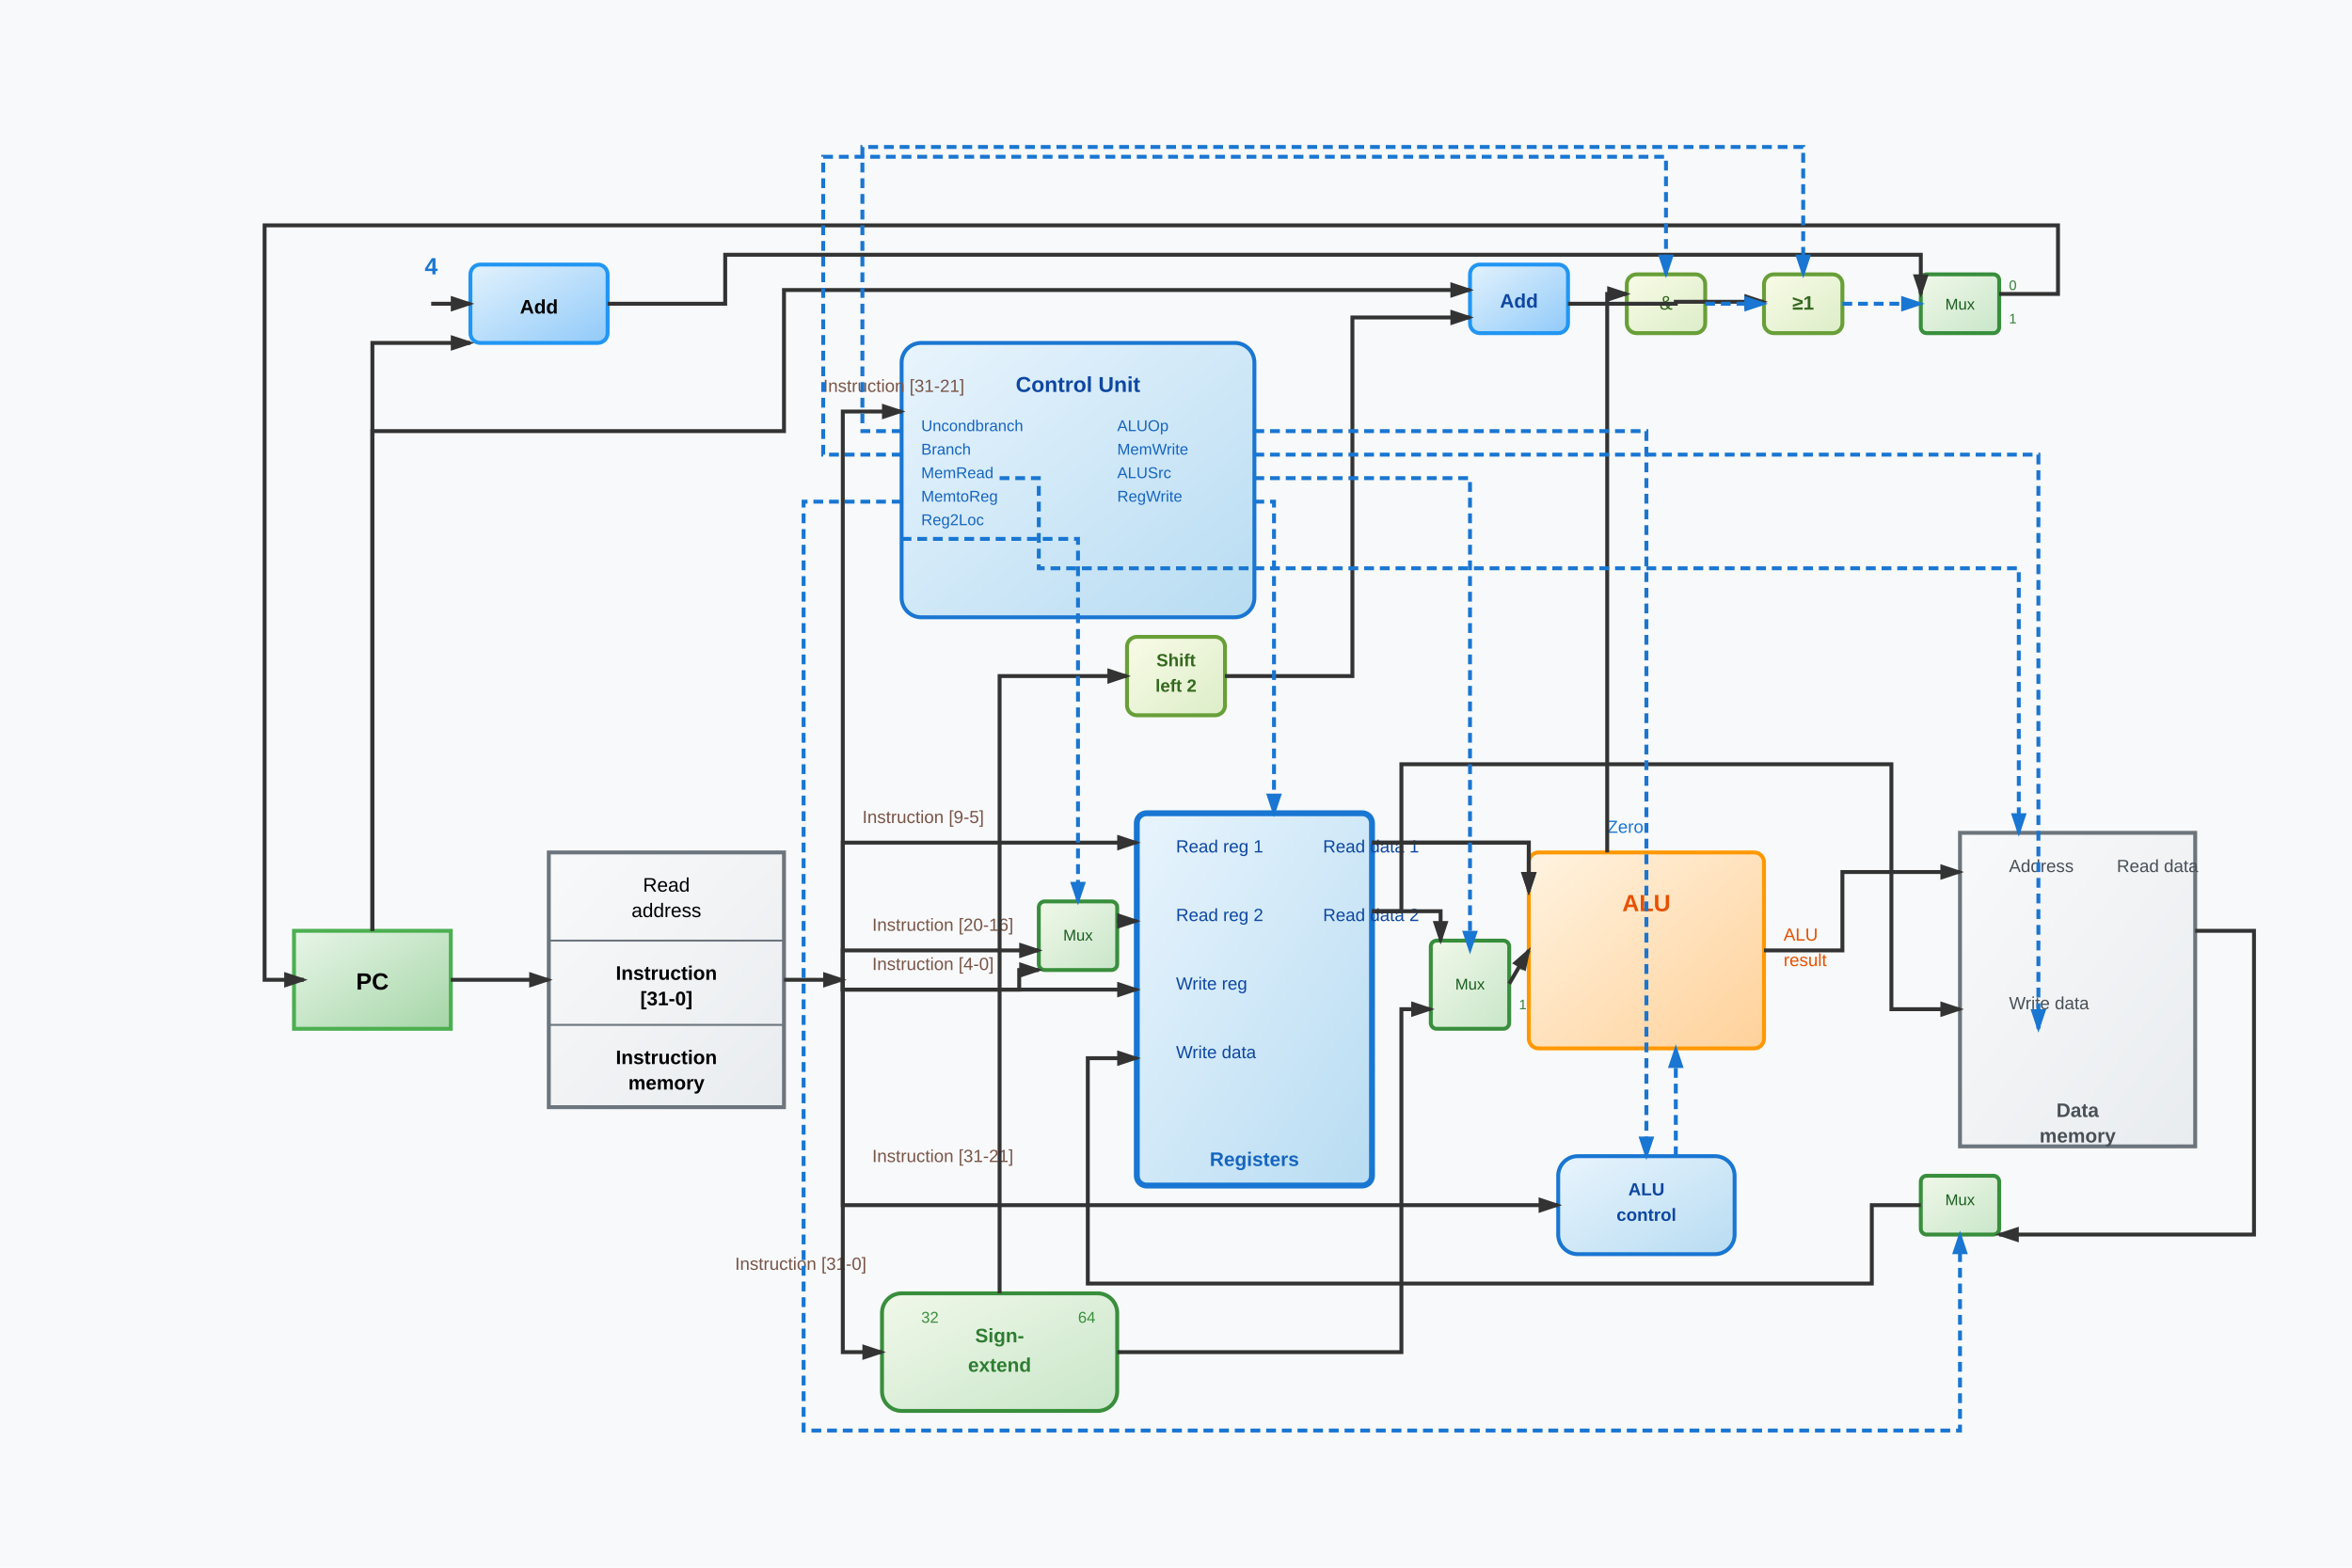
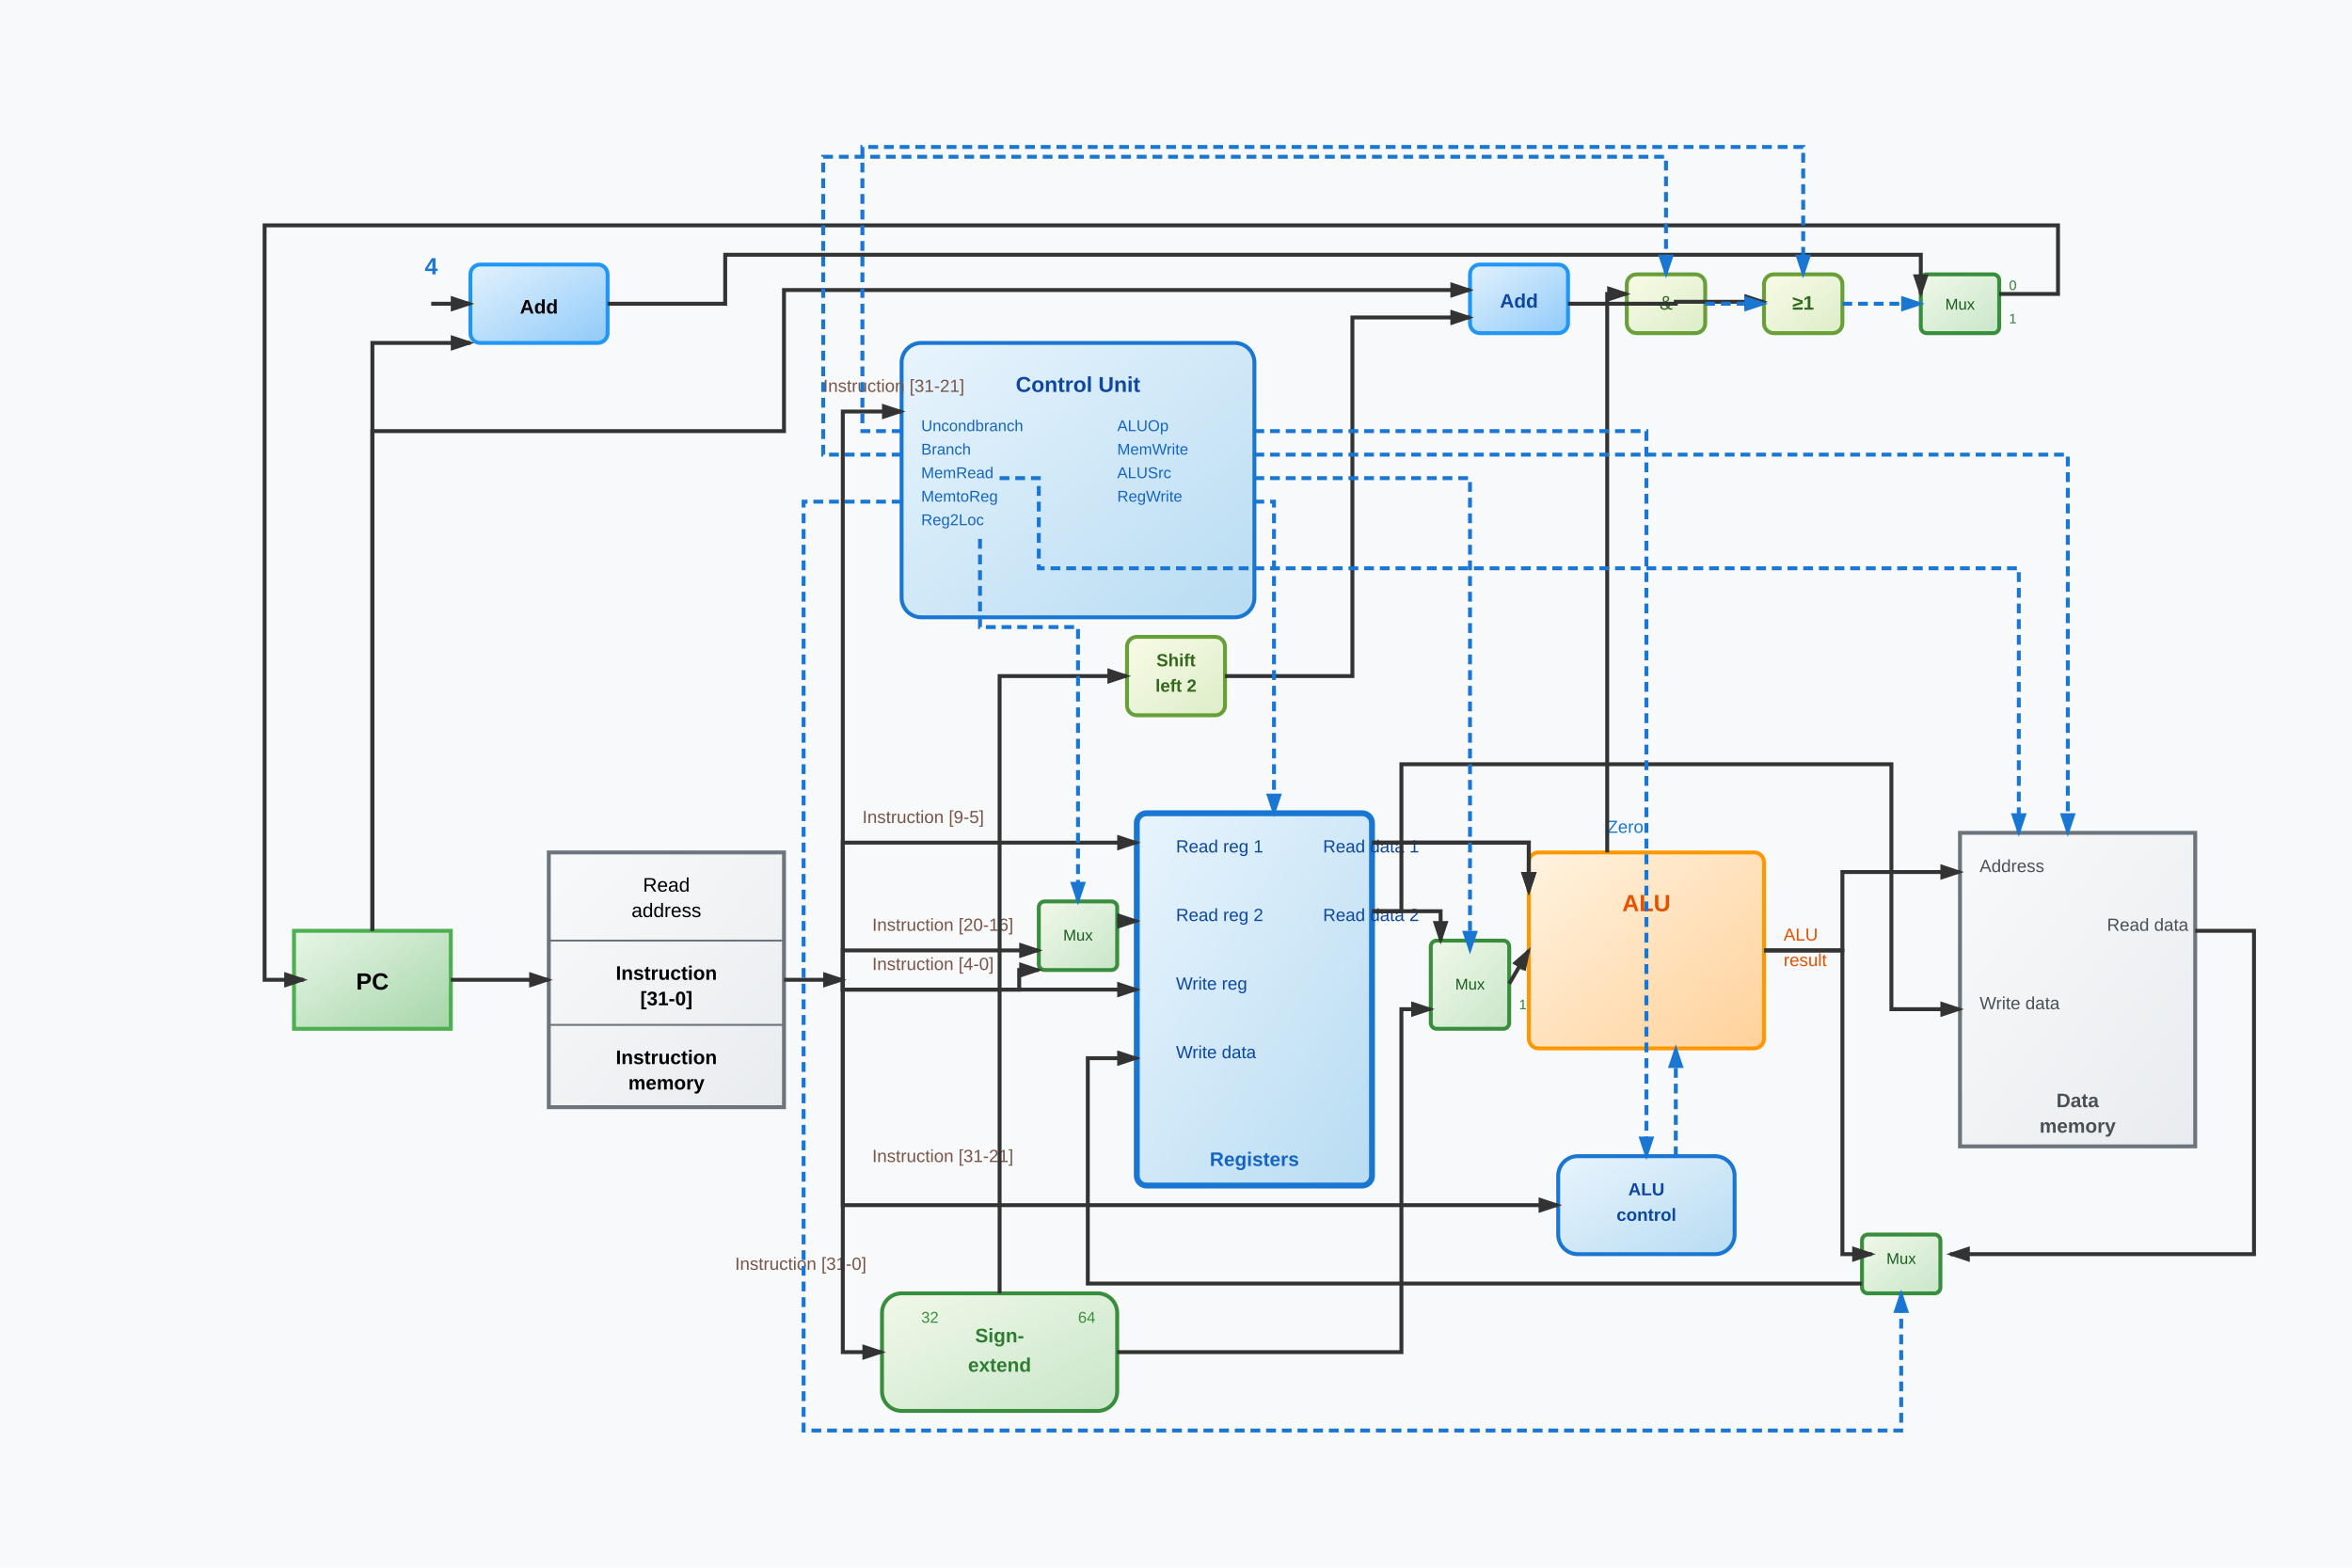
<svg xmlns="http://www.w3.org/2000/svg" viewBox="0 0 1200 800">
  <defs>
    <linearGradient id="controlGradient" x1="0%" y1="0%" x2="100%" y2="100%">
      <stop offset="0%" style="stop-color:#E8F4FD;stop-opacity:1" />
      <stop offset="100%" style="stop-color:#B8DCF2;stop-opacity:1" />
    </linearGradient>
    <linearGradient id="aluGradient" x1="0%" y1="0%" x2="100%" y2="100%">
      <stop offset="0%" style="stop-color:#FFF3E0;stop-opacity:1" />
      <stop offset="100%" style="stop-color:#FFD19A;stop-opacity:1" />
    </linearGradient>
    <linearGradient id="registerGradient" x1="0%" y1="0%" x2="100%" y2="100%">
      <stop offset="0%" style="stop-color:#E8F4FD;stop-opacity:1" />
      <stop offset="100%" style="stop-color:#B8DCF2;stop-opacity:1" />
    </linearGradient>
    <linearGradient id="pcGradient" x1="0%" y1="0%" x2="100%" y2="100%">
      <stop offset="0%" style="stop-color:#E8F5E8;stop-opacity:1" />
      <stop offset="100%" style="stop-color:#A5D6A7;stop-opacity:1" />
    </linearGradient>
    <linearGradient id="memoryGradient" x1="0%" y1="0%" x2="100%" y2="100%">
      <stop offset="0%" style="stop-color:#F8F9FA;stop-opacity:1" />
      <stop offset="100%" style="stop-color:#E9ECEF;stop-opacity:1" />
    </linearGradient>
    <linearGradient id="muxGradient" x1="0%" y1="0%" x2="100%" y2="100%">
      <stop offset="0%" style="stop-color:#F1F8E9;stop-opacity:1" />
      <stop offset="100%" style="stop-color:#C8E6C9;stop-opacity:1" />
    </linearGradient>
    <linearGradient id="signExtendGradient" x1="0%" y1="0%" x2="100%" y2="100%">
      <stop offset="0%" style="stop-color:#F1F8E9;stop-opacity:1" />
      <stop offset="100%" style="stop-color:#C8E6C9;stop-opacity:1" />
    </linearGradient>
    <linearGradient id="adderGradient" x1="0%" y1="0%" x2="100%" y2="100%">
      <stop offset="0%" style="stop-color:#E3F2FD;stop-opacity:1" />
      <stop offset="100%" style="stop-color:#90CAF9;stop-opacity:1" />
    </linearGradient>
    <linearGradient id="gateGradient" x1="0%" y1="0%" x2="100%" y2="100%">
      <stop offset="0%" style="stop-color:#F9FBE7;stop-opacity:1" />
      <stop offset="100%" style="stop-color:#DCEDC8;stop-opacity:1" />
    </linearGradient>
    <marker id="arrowhead" markerWidth="6" markerHeight="4" refX="5" refY="2" orient="auto" fill="#333" viewBox="0 0 6 4">
      <polygon points="0 0, 6 2, 0 4" />
    </marker>
    <marker id="arrowheadBlue" markerWidth="6" markerHeight="4" refX="5" refY="2" orient="auto" fill="#1976D2" viewBox="0 0 6 4">
      <polygon points="0 0, 6 2, 0 4" />
    </marker>
    <marker id="arrowheadGray" markerWidth="6" markerHeight="4" refX="5" refY="2" orient="auto" fill="#888" viewBox="0 0 6 4">
      <polygon points="0 0, 6 2, 0 4" />
    </marker>
  </defs>
  <rect x="0" y="0" width="1200" height="800" fill="#f8f9fa" />
  <g id="block-pc">
    <rect x="150" y="475" width="80" height="50" fill="url(#pcGradient)" stroke="#4CAF50" stroke-width="2" />
    <text x="190" y="505" text-anchor="middle" font-family="Arial" font-size="12" font-weight="bold">PC</text>
  </g>
  <g id="block-adder1">
    <rect x="240" y="135" width="70" height="40" fill="url(#adderGradient)" stroke="#2196F3" stroke-width="2" rx="5" />
    <text x="275" y="160" text-anchor="middle" font-family="Arial" font-size="10" font-weight="bold">Add</text>
  </g>
  <g id="constant-4">
    <text x="220" y="140" text-anchor="middle" font-family="Arial" font-size="12" font-weight="bold" fill="#1976D2">4</text>
  </g>
  <g id="block-imem">
    <rect x="280" y="435" width="120" height="130" fill="url(#memoryGradient)" stroke="#6C757D" stroke-width="2" />
    <text x="340" y="455" text-anchor="middle" font-family="Arial" font-size="10">Read</text>
    <text x="340" y="468" text-anchor="middle" font-family="Arial" font-size="10">address</text>
    <line x1="280" y1="480" x2="400" y2="480" stroke="#6C757D" stroke-width="1" />
    <text x="340" y="500" text-anchor="middle" font-family="Arial" font-size="10" font-weight="bold">Instruction</text>
    <text x="340" y="513" text-anchor="middle" font-family="Arial" font-size="10" font-weight="bold">[31-0]</text>
    <line x1="280" y1="523" x2="400" y2="523" stroke="#6C757D" stroke-width="1" />
    <text x="340" y="543" text-anchor="middle" font-family="Arial" font-size="10" font-weight="bold">Instruction</text>
    <text x="340" y="556" text-anchor="middle" font-family="Arial" font-size="10" font-weight="bold">memory</text>
  </g>
  <g id="block-control">
    <rect x="460" y="175" width="180" height="140" fill="url(#controlGradient)" stroke="#1976D2" stroke-width="2" rx="10" />
    <text x="550" y="200" text-anchor="middle" font-family="Arial" font-size="11" font-weight="bold" fill="#0D47A1">Control Unit</text>
    <text x="470" y="220" font-family="Arial" font-size="8" fill="#1565C0">Uncondbranch</text>
    <text x="470" y="232" font-family="Arial" font-size="8" fill="#1565C0">Branch</text>
    <text x="470" y="244" font-family="Arial" font-size="8" fill="#1565C0">MemRead</text>
    <text x="470" y="256" font-family="Arial" font-size="8" fill="#1565C0">MemtoReg</text>
    <text x="470" y="268" font-family="Arial" font-size="8" fill="#1565C0">Reg2Loc</text>
    <text x="570" y="220" font-family="Arial" font-size="8" fill="#1565C0">ALUOp</text>
    <text x="570" y="232" font-family="Arial" font-size="8" fill="#1565C0">MemWrite</text>
    <text x="570" y="244" font-family="Arial" font-size="8" fill="#1565C0">ALUSrc</text>
    <text x="570" y="256" font-family="Arial" font-size="8" fill="#1565C0">RegWrite</text>
  </g>
  <g id="block-regs">
    <rect x="580" y="415" width="120" height="190" fill="url(#registerGradient)" stroke="#1976D2" stroke-width="3" rx="5" />
    <text x="600" y="435" font-family="Arial" font-size="9" fill="#0D47A1">Read reg 1</text>
    <text x="600" y="470" font-family="Arial" font-size="9" fill="#0D47A1">Read reg 2</text>
    <text x="600" y="505" font-family="Arial" font-size="9" fill="#0D47A1">Write reg</text>
    <text x="600" y="540" font-family="Arial" font-size="9" fill="#0D47A1">Write data</text>
    <text x="640" y="595" text-anchor="middle" font-family="Arial" font-size="10" font-weight="bold" fill="#1565C0">Registers</text>
    <text x="675" y="435" font-family="Arial" font-size="9" fill="#0D47A1">Read data 1</text>
    <text x="675" y="470" font-family="Arial" font-size="9" fill="#0D47A1">Read data 2</text>
  </g>
  <g id="block-mux1">
    <rect x="530" y="460" width="40" height="35" fill="url(#muxGradient)" stroke="#388E3C" stroke-width="2" rx="3" />
    <text x="550" y="480" text-anchor="middle" font-family="Arial" font-size="8" fill="#1B5E20">Mux</text>
  </g>
  <g id="block-signext">
    <rect x="450" y="660" width="120" height="60" fill="url(#signExtendGradient)" stroke="#388E3C" stroke-width="2" rx="10" />
    <text x="510" y="685" text-anchor="middle" font-family="Arial" font-size="10" font-weight="bold" fill="#2E7D32">Sign-</text>
    <text x="510" y="700" text-anchor="middle" font-family="Arial" font-size="10" font-weight="bold" fill="#2E7D32">extend</text>
    <text x="470" y="675" font-family="Arial" font-size="8" fill="#388E3C">32</text>
    <text x="550" y="675" font-family="Arial" font-size="8" fill="#388E3C">64</text>
  </g>
  <g id="block-mux2">
    <rect x="730" y="480" width="40" height="45" fill="url(#muxGradient)" stroke="#388E3C" stroke-width="2" rx="3" />
    <text x="750" y="505" text-anchor="middle" font-family="Arial" font-size="8" fill="#1B5E20">Mux</text>
    <text x="775" y="495" font-family="Arial" font-size="7" fill="#2E7D32">0</text>
    <text x="775" y="515" font-family="Arial" font-size="7" fill="#2E7D32">1</text>
  </g>
  <g id="block-alu">
    <rect x="780" y="435" width="120" height="100" fill="url(#aluGradient)" stroke="#FF9800" stroke-width="2" rx="5" />
    <text x="840" y="465" text-anchor="middle" font-family="Arial" font-size="12" font-weight="bold" fill="#E65100">ALU</text>
    <text x="820" y="425" font-family="Arial" font-size="9" fill="#1976D2">Zero</text>
    <text x="910" y="480" font-family="Arial" font-size="9" fill="#E65100">ALU</text>
    <text x="910" y="493" font-family="Arial" font-size="9" fill="#E65100">result</text>
  </g>
  <g id="block-alucontrol">
    <rect x="795" y="590" width="90" height="50" fill="url(#controlGradient)" stroke="#1976D2" stroke-width="2" rx="10" />
    <text x="840" y="610" text-anchor="middle" font-family="Arial" font-size="9" font-weight="bold" fill="#0D47A1">ALU</text>
    <text x="840" y="623" text-anchor="middle" font-family="Arial" font-size="9" font-weight="bold" fill="#0D47A1">control</text>
  </g>
  <g id="block-datamem">
    <rect x="1000" y="425" width="120" height="160" fill="url(#memoryGradient)" stroke="#6C757D" stroke-width="2" />
-     <text x="1025" y="445" font-family="Arial" font-size="9" fill="#495057">Address</text>
-     <text x="1025" y="515" font-family="Arial" font-size="9" fill="#495057">Write data</text>
-     <text x="1080" y="445" font-family="Arial" font-size="9" fill="#495057">Read data</text>
-     <text x="1060" y="570" text-anchor="middle" font-family="Arial" font-size="10" font-weight="bold" fill="#495057">Data</text>
-     <text x="1060" y="583" text-anchor="middle" font-family="Arial" font-size="10" font-weight="bold" fill="#495057">memory</text>
+     <text x="1010" y="445" font-family="Arial" font-size="9" fill="#495057">Address</text>
+     <text x="1010" y="515" font-family="Arial" font-size="9" fill="#495057">Write data</text>
+     <text x="1075" y="475" font-family="Arial" font-size="9" fill="#495057">Read data</text>
+     <text x="1060" y="565" text-anchor="middle" font-family="Arial" font-size="10" font-weight="bold" fill="#495057">Data</text>
+     <text x="1060" y="578" text-anchor="middle" font-family="Arial" font-size="10" font-weight="bold" fill="#495057">memory</text>
  </g>
  <g id="block-mux3">
-     <rect x="980" y="600" width="40" height="30" fill="url(#muxGradient)" stroke="#388E3C" stroke-width="2" rx="3" />
-     <text x="1000" y="615" text-anchor="middle" font-family="Arial" font-size="8" fill="#1B5E20">Mux</text>
+     <rect x="950" y="630" width="40" height="30" fill="url(#muxGradient)" stroke="#388E3C" stroke-width="2" rx="3" />
+     <text x="970" y="645" text-anchor="middle" font-family="Arial" font-size="8" fill="#1B5E20">Mux</text>
  </g>
  <g id="block-shift-left">
    <rect x="575" y="325" width="50" height="40" fill="url(#gateGradient)" stroke="#689F38" stroke-width="2" rx="5" />
    <text x="600" y="340" text-anchor="middle" font-family="Arial" font-size="9" font-weight="bold" fill="#33691E">Shift</text>
    <text x="600" y="353" text-anchor="middle" font-family="Arial" font-size="9" font-weight="bold" fill="#33691E">left 2</text>
  </g>
  <g id="block-adder2">
    <rect x="750" y="135" width="50" height="35" fill="url(#adderGradient)" stroke="#2196F3" stroke-width="2" rx="5" />
    <text x="775" y="157" text-anchor="middle" font-family="Arial" font-size="10" font-weight="bold" fill="#0D47A1">Add</text>
  </g>
  <g id="block-and-gate">
    <rect x="830" y="140" width="40" height="30" fill="url(#gateGradient)" stroke="#689F38" stroke-width="2" rx="5" />
    <text x="850" y="158" text-anchor="middle" font-family="Arial" font-size="10" fill="#33691E">&amp;</text>
  </g>
  <g id="block-or-gate">
    <rect x="900" y="140" width="40" height="30" fill="url(#gateGradient)" stroke="#689F38" stroke-width="2" rx="5" />
    <text x="920" y="158" text-anchor="middle" font-family="Arial" font-size="10" font-weight="bold" fill="#33691E">≥1</text>
  </g>
  <g id="block-mux4">
    <rect x="980" y="140" width="40" height="30" fill="url(#muxGradient)" stroke="#388E3C" stroke-width="2" rx="3" />
    <text x="1000" y="158" text-anchor="middle" font-family="Arial" font-size="8" fill="#1B5E20">Mux</text>
    <text x="1025" y="148" font-family="Arial" font-size="7" fill="#2E7D32">0</text>
    <text x="1025" y="165" font-family="Arial" font-size="7" fill="#2E7D32">1</text>
  </g>
  <g id="instruction-field-labels" font-family="Arial" font-size="9" fill="#795548">
    <text x="420" y="200">Instruction [31-21]</text>
    <text x="440" y="420">Instruction [9-5]</text>
    <text x="445" y="475">Instruction [20-16]</text>
    <text x="445" y="495">Instruction [4-0]</text>
    <text x="375" y="648">Instruction [31-0]</text>
    <text x="445" y="593">Instruction [31-21]</text>
  </g>
  <g id="data-paths" stroke-width="2" fill="none">
    <path id="path-pc-imem" stroke="#333" d="M230 500 L280 500" marker-end="url(#arrowhead)" />
    <path id="path-pc-adder1" stroke="#333" d="M190 475 L190 175 L240 175" marker-end="url(#arrowhead)" />
    <path id="path-4-adder" stroke="#333" d="M220 155 L240 155" marker-end="url(#arrowhead)" />
    <path id="path-adder1-mux4-in0" stroke="#333" d="M310 155 L370 155 L370 130 L980 130 L980 150" marker-end="url(#arrowhead)" />
    <path id="path-mux4-pc" stroke="#333" d="M1020 150 L1050 150 L1050 115 L135 115 L135 500 L155 500" marker-end="url(#arrowhead)" />
    <path id="path-imem-out" stroke="#333" d="M400 500 L430 500" marker-end="url(#arrowhead)" />
    <path id="path-instr-control" stroke="#333" d="M430 500 L430 210 L460 210" marker-end="url(#arrowhead)" />
    <path id="path-instr-regs" stroke="#333" d="M430 500 L430 430 L580 430" marker-end="url(#arrowhead)" />
    <path id="path-instr-reg2loc-0" stroke="#333" d="M430 500 L430 485 L530 485" marker-end="url(#arrowhead)" />
    <path id="path-instr-reg2loc-1" stroke="#333" d="M430 500 L430 505 L520 505 L520 495 L530 495" marker-end="url(#arrowhead)" />
    <path id="path-instr-regwriteaddr" stroke="#333" d="M430 500 L430 505 L580 505" marker-end="url(#arrowhead)" />
    <path id="path-instr-signext" stroke="#333" d="M430 500 L430 690 L450 690" marker-end="url(#arrowhead)" />
    <path id="path-instr-alucontrol" stroke="#333" d="M430 500 L430 615 L795 615" marker-end="url(#arrowhead)" />
    <path id="path-reg2loc-out" stroke="#333" d="M570 470 L580 470" marker-end="url(#arrowhead)" />
    <path id="path-regs-rdata1" stroke="#333" d="M700 430 L780 430 L780 455" marker-end="url(#arrowhead)" />
    <path id="path-regs-rdata2" stroke="#333" d="M700 465 L735 465 L735 480" marker-end="url(#arrowhead)" />
    <path id="path-rdata2-memwrite" stroke="#333" d="M700 465 L715 465 L715 390 L965 390 L965 515 L1000 515" marker-end="url(#arrowhead)" />
    <path id="path-signext-out-mux2" stroke="#333" d="M570 690 L715 690 L715 515 L730 515" marker-end="url(#arrowhead)" />
    <path id="path-mux2-alu" stroke="#333" d="M770 502 L780 485" marker-end="url(#arrowhead)" />
    <path id="path-rdata1-alu" stroke="#333" d="M700 430 L780 430 L780 455" marker-end="url(#arrowhead)" />
    <path id="path-alu-result" stroke="#333" d="M900 485 L940 485 L940 445 L1000 445" marker-end="url(#arrowhead)" />
+     <path id="path-alu-mux3" stroke="#333" d="M900 485 L940 485 L940 640 L950 640 L955 640" marker-end="url(#arrowhead)" />
    <path id="path-alu-zero" stroke="#333" d="M820 435 L820 150 L830 150" marker-end="url(#arrowhead)" />
-     <path id="path-mem-readdata" stroke="#333" d="M1120 475 L1150 475 L1150 630 L1020 630" marker-end="url(#arrowhead)" />
-     <path id="path-mux3-wb" stroke="#333" d="M980 615 L955 615 L955 655 L555 655 L555 540 L580 540" marker-end="url(#arrowhead)" />
+     <path id="path-mem-readdata" stroke="#333" d="M1120 475 L1150 475 L1150 640 L995 640" marker-end="url(#arrowhead)" />
+     <path id="path-mux3-wb" stroke="#333" d="M950 655 L555 655 L555 540 L580 540" marker-end="url(#arrowhead)" />
    <path id="path-signext-br-shift" stroke="#333" d="M510 660 L510 345 L575 345" marker-end="url(#arrowhead)" />
    <path id="path-shift-adder2" stroke="#333" d="M625 345 L690 345 L690 162 L750 162" marker-end="url(#arrowhead)" />
    <path id="path-pc-adder2" stroke="#333" d="M190 475 L190 220 L400 220 L400 148 L710 148 L710 148 L750 148" marker-end="url(#arrowhead)" />
    <path id="path-adder2-or" stroke="#333" d="M800 155 L855 155 L855 154 L900 154" marker-end="url(#arrowhead)" />
  </g>
  <g id="control-lines" stroke="#1976D2" stroke-width="2" fill="none" stroke-dasharray="5,3">
    <path id="control-uncondbranch-enable" d="M460 220 L440 220 L440 75 L920 75 L920 140" marker-end="url(#arrowheadBlue)" />
    <path id="control-branch-enable" d="M460 232 L420 232 L420 80 L850 80 L850 140" marker-end="url(#arrowheadBlue)" />
    <path id="control-memread-enable" d="M510 244 L530 244 L 530 290 L1030 290 L1030 425" marker-end="url(#arrowheadBlue)" />
-     <path id="control-memtoreg-enable" d="M460 256 L410 256 L410 730 L1000 730 L1000 630" marker-end="url(#arrowheadBlue)" />
-     <path id="control-reg2loc-enable" d="M460 275 L550 275 L550 460" marker-end="url(#arrowheadBlue)" />
+     <path id="control-memtoreg-enable" d="M460 256 L410 256 L410 730 L970 730 L970 660" marker-end="url(#arrowheadBlue)" />
+     <path id="control-reg2loc-enable" d="M500 275 L500 320 L550 320 L550 460" marker-end="url(#arrowheadBlue)" />
    <path id="control-aluop-enable" d="M640 220 L840 220 L840 590" marker-end="url(#arrowheadBlue)" />
-     <path id="control-memwrite-enable" d="M640 232 L1040 232 L1040 525" marker-end="url(#arrowheadBlue)" />
+     <path id="control-memwrite-enable" d="M640 232 L1055 232 L1055 425" marker-end="url(#arrowheadBlue)" />
    <path id="control-alucontrol-alu" d="M855 590 L855 535" marker-end="url(#arrowheadBlue)" />
    <path id="control-alusrc-enable" d="M640 244 L750 244 L750 485" marker-end="url(#arrowheadBlue)" />
    <path id="control-regwrite-enable" d="M640 256 L650 256 L650 415" marker-end="url(#arrowheadBlue)" />
    <path id="path-and-or" d="M870 155 L885 155 L885 155 L900 155" marker-end="url(#arrowheadBlue)" />
    <path id="path-or-mux4" d="M940 155 L965 155 L965 155 L980 155" marker-end="url(#arrowheadBlue)" />
  </g>
</svg>
